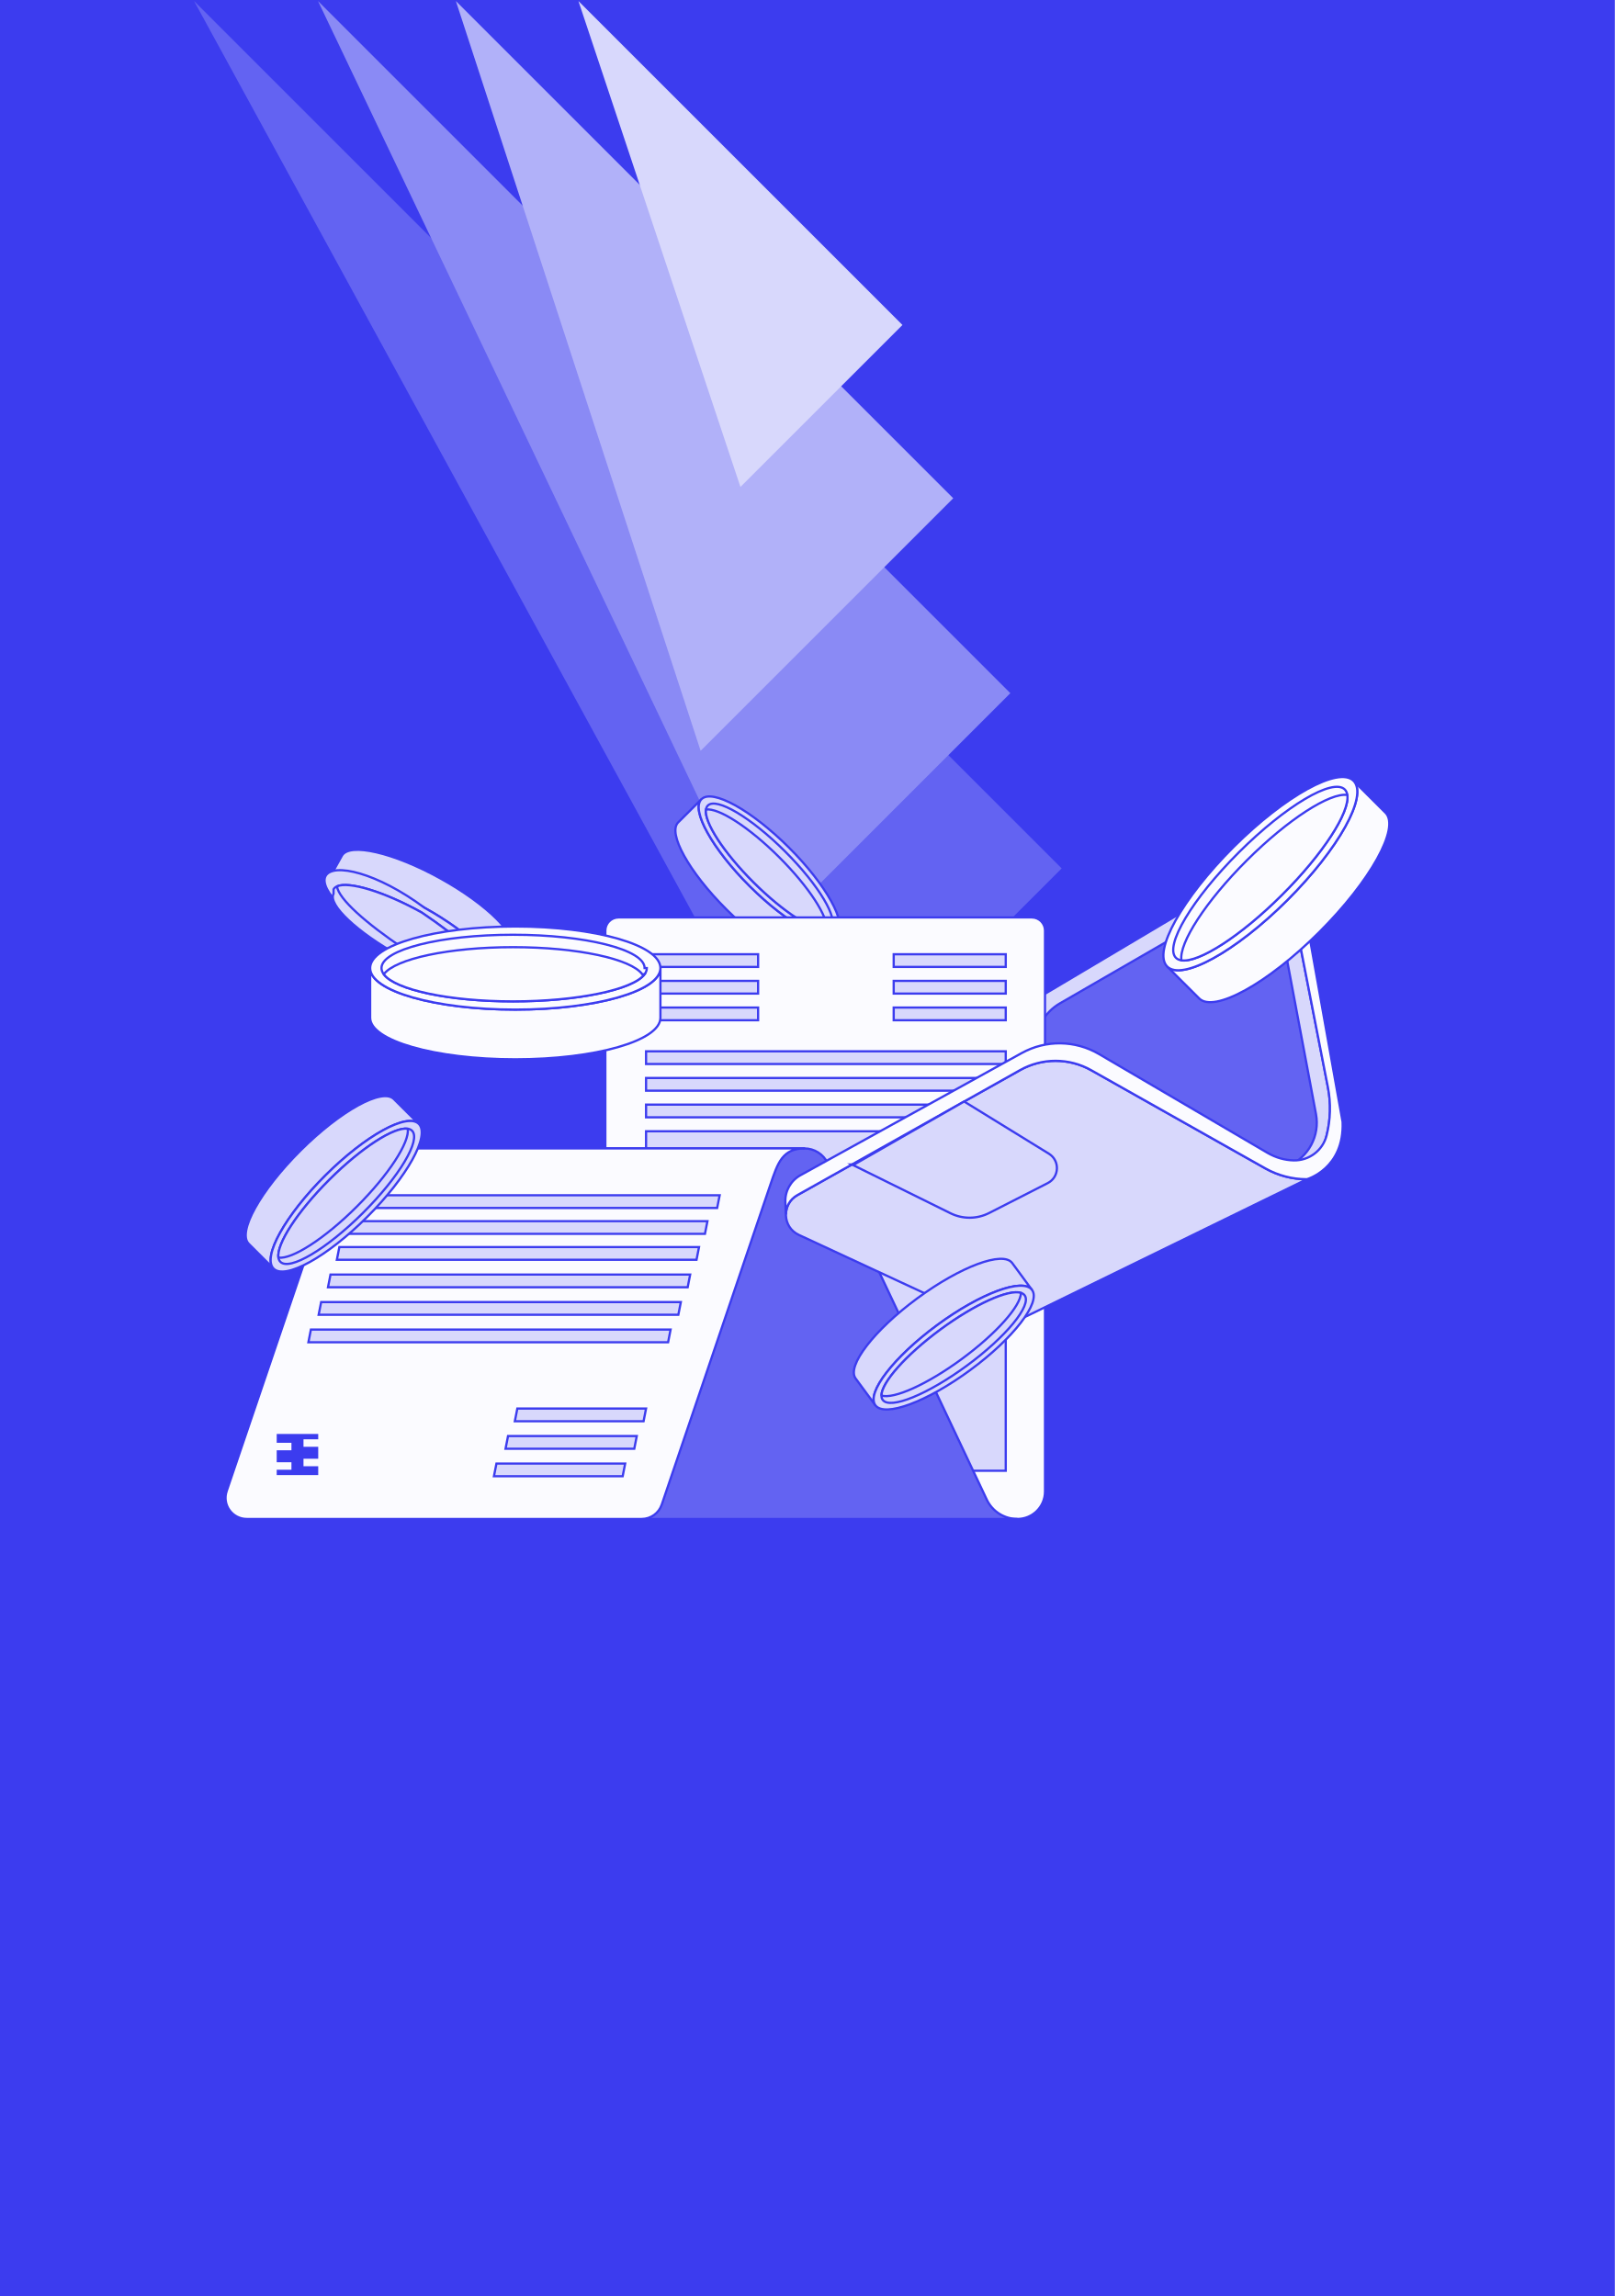
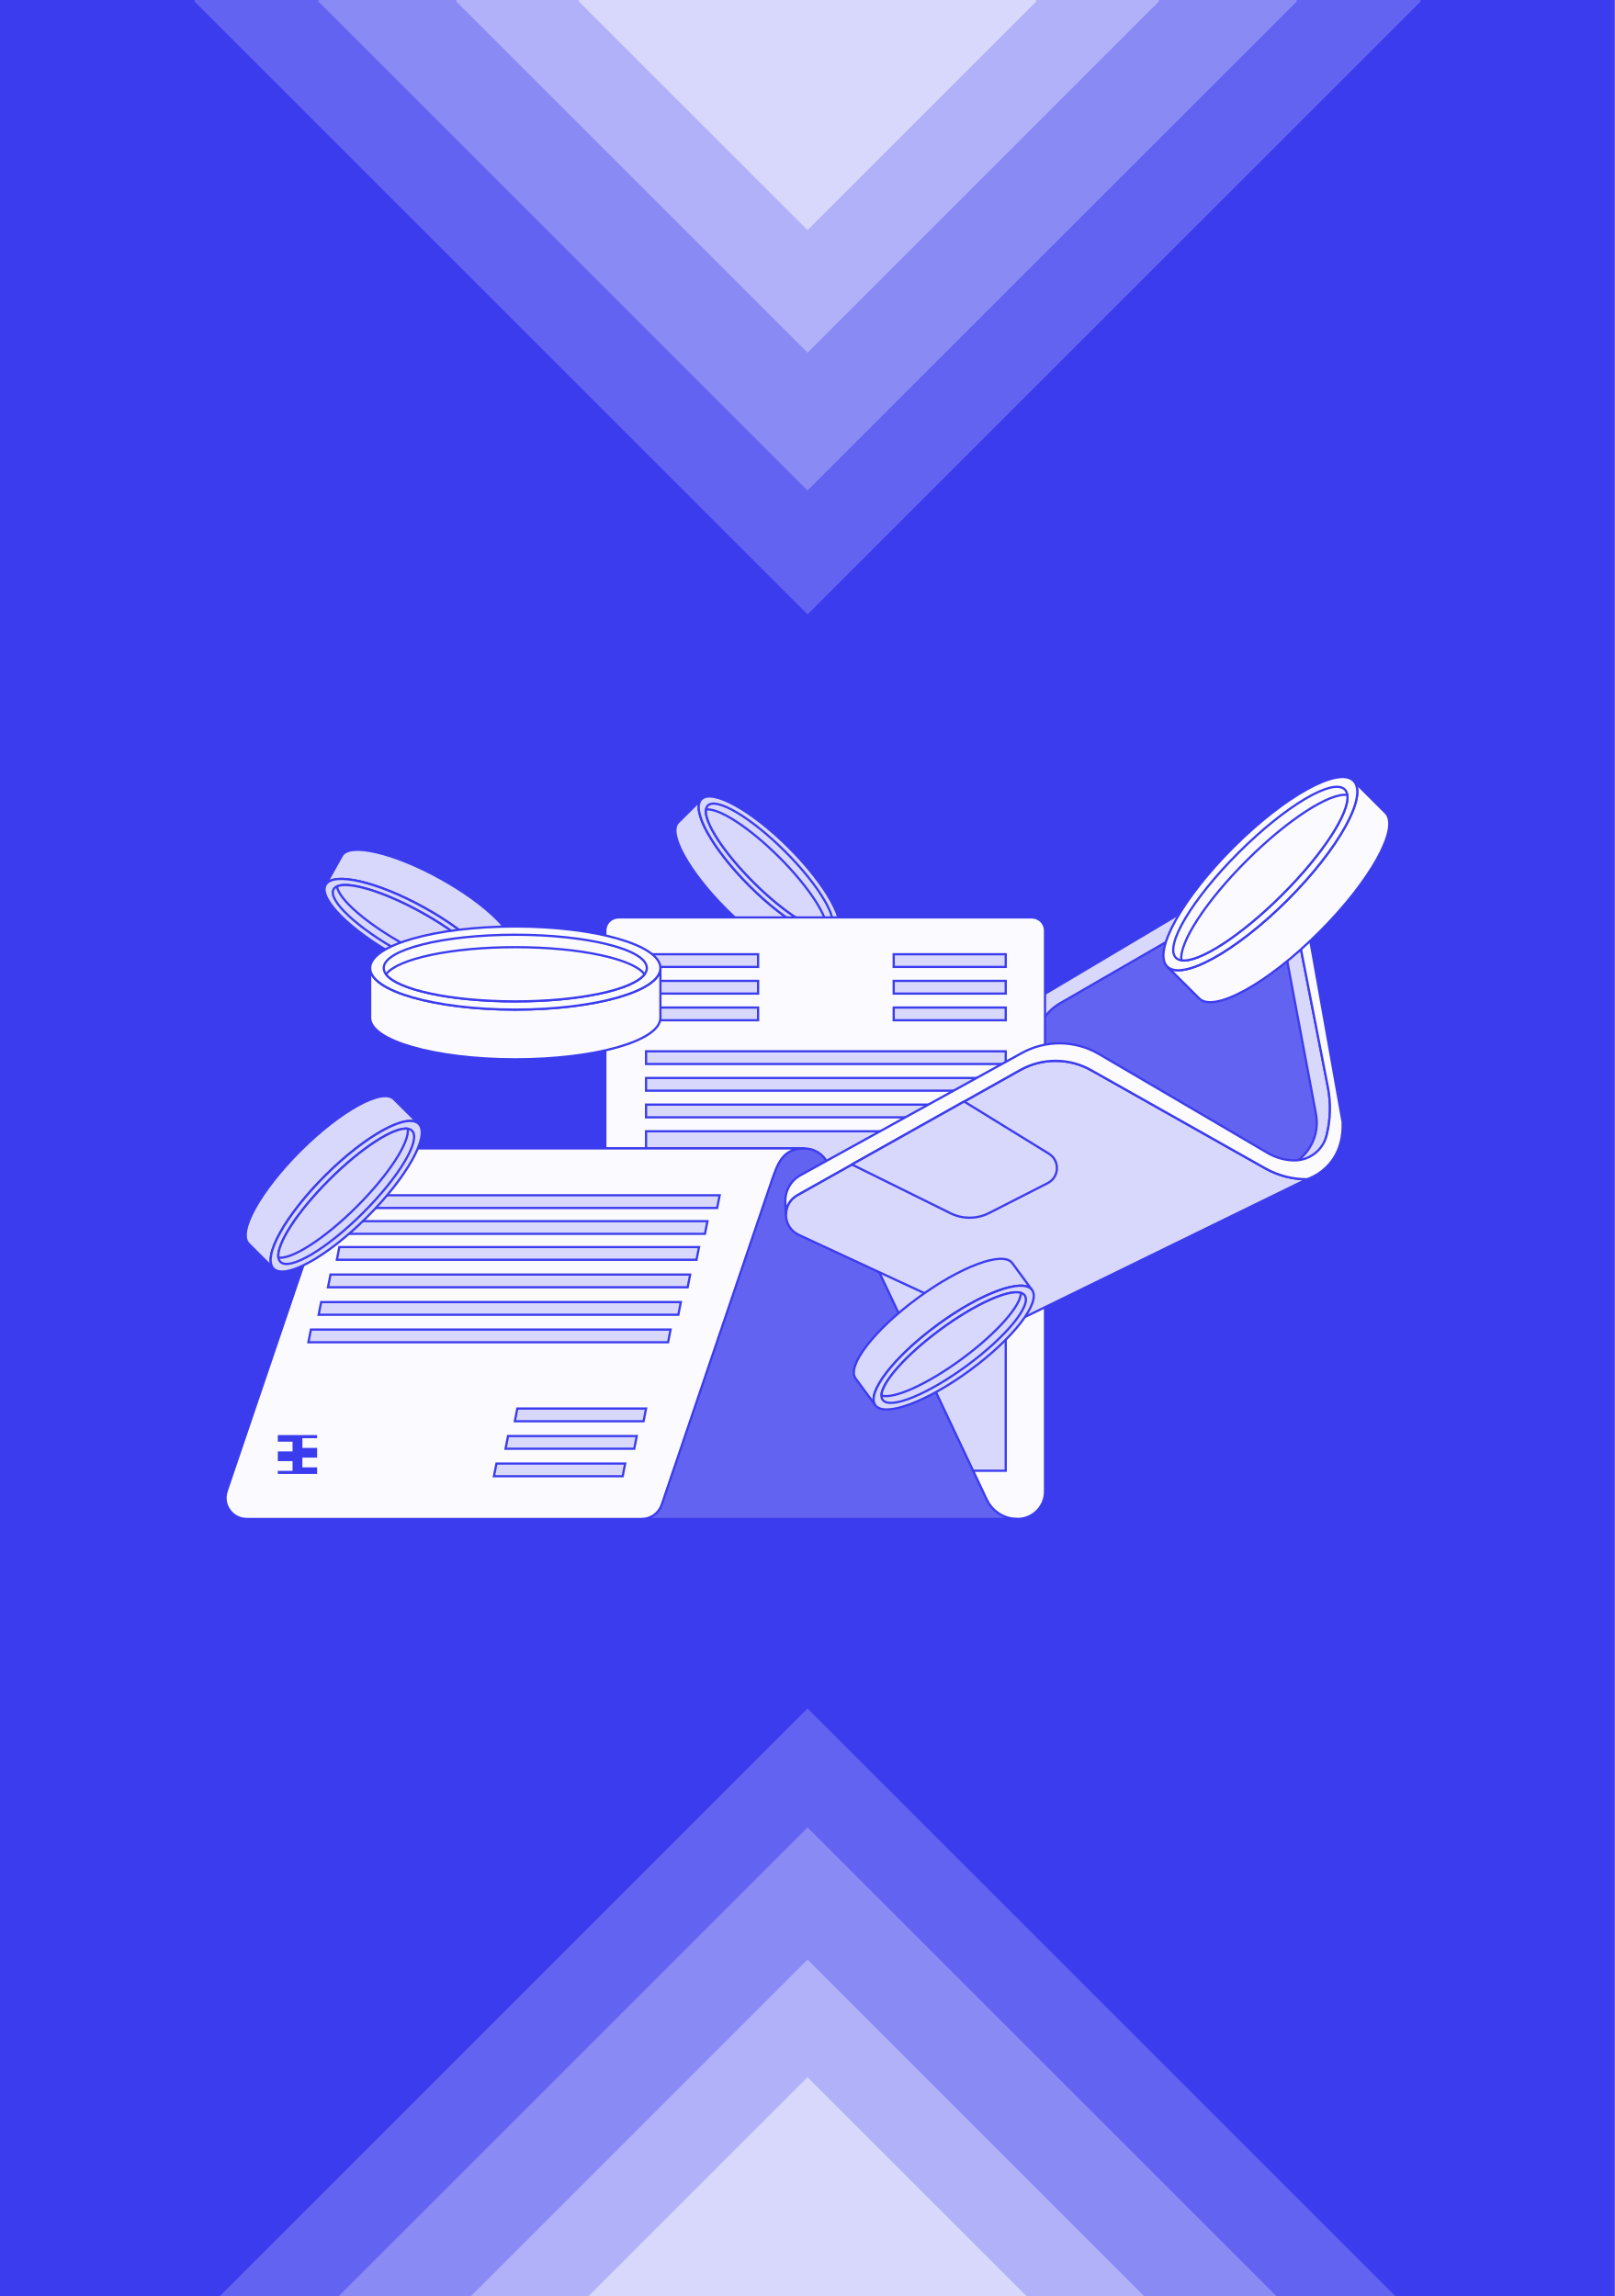
- <svg xmlns="http://www.w3.org/2000/svg" width="720" height="1024" fill="none" viewBox="0 0 720 1024">
-   <g clip-path="url(#a)">
-     <path fill="#3c3cef" d="M0 0h720v1024H0z" />
-     <path fill="#6363f2" d="m86.532.468 386.833 386.833-113.467 113.467z" />
-     <path fill="#8a8af5" d="m141.79.468 308.687 308.687L341.22 418.412z" />
-     <path fill="#b1b1f9" d="m203.266.468 221.747 221.747-112.63 112.63z" />
-     <path fill="#d8d8fc" d="m257.911.468 144.467 144.467-72.234 72.234z" />
-     <path fill="#6363f2" d="m97.661 1024.4 371.094-371.094-113.467 113.467z" />
-     <path fill="#8a8af5" d="m150.67 1024.4 296.128-296.128-90.464 90.464z" />
-     <path fill="#b1b1f9" d="M209.645 1024.4 422.37 811.675l-67.363 67.363z" />
-     <path fill="#d8d8fc" d="m262.067 1024.4 138.589-138.589-43.795 43.795z" />
-     <g stroke="#3c3cef" stroke-miterlimit="10" clip-path="url(#b)">
-       <path fill="#d8d8fc" d="m591.229 507.505.289-1.13a49.4 49.4 0 0 0 .567-21.492l-16.264-83.297c-2.024-10.33-13.708-15.551-22.779-10.153l-86.68 51.53a20.33 20.33 0 0 0-9.849 15.396l-2.791 27 53.24 38.562 71.027-5.298c6.359-.477 11.695-4.955 13.24-11.118Z" />
-       <path fill="#6363f2" d="m553.353 400.821-80.743 46.653a21.85 21.85 0 0 0-10.884 17.413l-2.312 33.352 96.496 27.522 18.421-5.698c9.083-3.89 14.241-13.544 12.418-23.232l-16.576-88.306c-1.434-7.659-10.05-11.605-16.809-7.692z" />
-       <path fill="#d8d8fc" d="M395.458 446.654c6.159-.975 13.896 15.551 17.309 36.899s1.178 39.459-4.98 40.435l-13.33 2.117c6.159-.976 8.382-19.076 4.981-40.435-3.402-21.359-11.151-37.874-17.31-36.899z" />
-       <path fill="#d8d8fc" d="M394.453 526.103c6.155-.975 8.385-19.076 3.982-40.429-4.404-21.354-12.153-37.873-18.325-36.898-6.155.975-8.385 19.076-3.981 40.429 4.403 21.353 12.152 37.873 18.324 36.898Z" />
-       <path fill="#d8d8fc" d="M382.707 452.385c.567-.089 1.156.033 1.767.343 4.636 2.405 10.028 16.172 12.763 33.286 2.734 17.113 1.878 31.866-1.779 35.59-.478.488-1.001.787-1.568.876-4.924.776-11.428-14.276-14.518-33.629-3.091-19.353-1.59-35.69 3.335-36.466Z" />
-       <path fill="#d8d8fc" d="M384.463 452.729c4.636 2.405 10.028 16.171 12.762 33.285s1.879 31.866-1.778 35.591c-4.625-2.406-10.028-16.161-12.752-33.286-2.723-17.113-1.878-31.877 1.768-35.59Zm-21.623-25.627c-4.802 4.789-22.223-4.832-38.92-21.492-16.698-16.648-26.348-34.028-21.556-38.805l10.383-10.352c-4.803 4.788 4.847 22.157 21.556 38.805s34.129 26.269 38.921 21.492z" />
-       <path fill="#d8d8fc" d="M373.238 416.743c4.798-4.783-4.853-22.159-21.554-38.811-16.702-16.652-34.13-26.274-38.928-21.491s4.85 22.16 21.555 38.812c16.702 16.652 34.13 26.274 38.927 21.49Z" />
-       <path fill="#d8d8fc" d="M370.4 413.923c-.445.444-1.045.71-1.779.82-5.625.832-19.21-7.858-32.595-21.203-13.385-13.346-22.101-26.89-21.256-32.499.111-.731.378-1.33.823-1.773 3.846-3.835 19.232 5.298 34.363 20.383 15.141 15.097 24.291 30.437 20.455 34.272z" />
-       <path fill="#d8d8fc" d="M368.621 414.743c-5.625.832-19.21-7.858-32.595-21.203-13.385-13.346-22.101-26.89-21.256-32.499 5.626-.831 19.199 7.859 32.584 21.204s22.101 26.89 21.267 32.498Z" />
-       <path fill="#fbfbff" d="M275.761 409.168H460.07c3.235 0 5.87 2.616 5.87 5.852v250.167c0 6.772-5.514 12.259-12.296 12.259H269.902V415.02c0-3.225 2.623-5.852 5.87-5.852z" />
-       <path fill="#d8d8fc" d="M338.016 425.583h-49.96v5.664h49.96zm0 11.882h-49.96v5.664h49.96zm0 11.894h-49.96v5.664h49.96zm110.415 19.518H288.056v5.664h160.375zm0 11.894H288.056v5.664h160.375zm0 11.882H288.056v5.664h160.375zm0 11.882H288.056v151.408h160.375z" />
-       <path fill="#6363f2" d="M453.634 677.446H248.513l-92.727-160.364c-1.257-2.183.322-4.899 2.834-4.899h200.007c4.447 0 8.505 2.561 10.406 6.573l70.938 150.056c2.49 5.276 7.815 8.634 13.663 8.634Z" />
-       <path fill="#d8d8fc" d="M448.431 437.465h-49.96v5.664h49.96zm0 11.894h-49.96v5.664h49.96z" />
-       <path fill="#fbfbff" d="M286.111 677.446H110.005c-6.459 0-11.017-6.329-8.938-12.425l50.005-147.318a8.17 8.17 0 0 1 7.726-5.531h200.14c-10.127 0-12.139 6.429-15.386 15.994L295.049 671.05a9.44 9.44 0 0 1-8.938 6.396Z" />
-       <path fill="#3c3cef" d="M123.877 640.032h17.513v1.387h-6.567v4.338h6.567v4.335h-6.567v4.338h6.567v2.949h-17.513v-1.389h6.568v-4.336h-6.568v-4.338h6.568v-4.336h-6.568z" />
-       <path fill="#d8d8fc" d="m320.873 533.076-160.374-.001-1.112 5.665 160.375-.001zm-5.447 11.55H155.052l-1.112 5.664h160.375zm-3.757 11.561H151.306l-1.112 5.663h160.363zm-3.947 12.258H147.359l-1.112 5.664h160.364zm-4.158 12.27H143.19l-1.112 5.653h160.375zm-4.568 12.26H138.621l-1.112 5.664h160.375zm-10.94 35.235h-57.397l-1.112 5.664h57.398zm-4.143 12.26h-57.397l-1.112 5.664h57.398zm-5.171 12.269h-57.397l-1.112 5.653h57.397zm169.689-227.156h-49.96v5.664h49.96zm-296.003-43.937c3.346-5.996 23.046-1.452 43.99 10.164 20.945 11.617 35.219 25.893 31.873 31.889l-7.249 12.991c3.347-5.997-10.928-20.284-31.872-31.889-20.945-11.616-40.644-16.161-43.99-10.164z" />
-       <path fill="#d8d8fc" d="M221.044 436.707c3.349-6.002-10.919-20.285-31.867-31.9-20.948-15.615-40.644-20.165-43.993-14.163-3.348 6.003 10.92 20.285 31.868 31.9 20.948 11.616 40.644 16.166 43.992 10.163Z" />
-       <path fill="#d8d8fc" d="M148.726 396.61c.312-.554.823-.987 1.501-1.297 5.258-2.372 20.945 2.328 37.742 11.638 16.798 11.311 29.083 22.107 29.828 27.815.1.743 0 1.408-.312 1.962-2.679 4.81-20.244.177-39.232-10.353s-32.217-22.966-29.527-27.765Z" />
-       <path fill="#d8d8fc" d="M150.238 395.313c5.259-2.372 20.945 2.328 37.743 11.638 16.798 11.311 29.082 22.107 29.827 27.815-5.259 2.372-20.934-2.339-37.732-11.649-16.797-11.311-29.082-22.118-29.838-27.815z" />
-       <path fill="#fbfbff" d="M294.459 453.914c0 10.242-28.971 18.533-64.712 18.533s-64.712-8.302-64.712-18.533v-22.168c0 10.242 28.971 18.533 64.712 18.533s64.712-8.302 64.712-18.533z" />
-       <path fill="#fbfbff" d="M229.747 450.278c35.74 0 64.712-8.297 64.712-18.532s-28.972-18.533-64.712-18.533-64.712 8.298-64.712 18.533 28.972 18.532 64.712 18.532Z" />
-       <path fill="#fbfbff" d="M288.411 431.746c0 .942-.355 1.873-1.022 2.771-5.125 6.894-29.994 12.092-58.642 12.092s-52.506-5.198-57.631-12.092c-.667-.898-1.023-1.829-1.023-2.771 0-8.203 26.259-14.853 58.654-14.853s58.664 6.65 58.664 14.853Z" />
-       <path fill="#fbfbff" d="M287.389 434.517c-5.125 6.894-29.993 12.092-58.642 12.092s-52.506-5.198-57.631-12.092c5.125-6.884 28.982-12.082 57.631-12.082s52.517 5.198 57.642 12.082Z" />
-       <path fill="#d8d8fc" d="m454.823 477.268-99.309 55.764c-7.092 3.99-6.703 14.31.69 17.735l78.23 36.322a27.5 27.5 0 0 0 23.613-.233l124.644-60.918a37.85 37.85 0 0 1-18.543-4.855l-77.63-43.781a32.4 32.4 0 0 0-31.706-.046z" />
-       <path fill="#fbfbff" d="M582.691 525.927s16.754-4.655 15.931-25.571l-17.309-97.007-.889-1.918a16.86 16.86 0 0 0-10.328-9.033 15.08 15.08 0 0 1 5.703 9.178l16.264 83.296a49.4 49.4 0 0 1-.567 21.492c-1.679 6.695-7.793 11.328-14.719 11.162-4.046-.1-7.929-1.231-11.506-3.281l-75.262-44.148a34.82 34.82 0 0 0-34.452-.443l-98.642 54.489a13.1 13.1 0 0 0-6.748 12.015l.245 5.464c.022-3.347 1.701-6.706 5.091-8.601l99.309-55.764a32.31 32.31 0 0 1 31.706.034l77.63 43.781a37.6 37.6 0 0 0 18.543 4.855Z" />
-       <path fill="#d8d8fc" d="m379.85 519.366 43.945 21.735a19.17 19.17 0 0 0 17.232-.11l26.103-13.323c5.247-2.672 5.536-10.032.533-13.124l-37.787-23.276-49.026 28.087v.011Z" />
-       <path fill="#fbfbff" d="M617.754 362.471c6.593 6.572-6.659 30.436-29.604 53.303-22.935 22.866-46.881 36.089-53.462 29.517l-14.274-14.232c6.592 6.572 30.527-6.64 53.461-29.517 22.935-22.866 36.198-46.741 29.605-53.303z" />
-       <path fill="#fbfbff" d="M573.887 401.54c22.941-22.872 36.195-46.74 29.605-53.311-6.591-6.571-30.53 6.644-53.47 29.516-22.941 22.873-36.195 46.741-29.605 53.312 6.591 6.57 30.53-6.644 53.47-29.517Z" />
-       <path fill="#fbfbff" d="M599.6 352.107c.611.61.978 1.43 1.123 2.427 1.145 7.704-10.828 26.314-29.216 44.647-18.387 18.333-37.042 30.259-44.768 29.118-1.001-.144-1.834-.521-2.435-1.12-5.28-5.265 7.293-26.335 28.082-47.063 20.789-20.727 41.933-33.274 47.214-28.009Z" />
-       <path fill="#fbfbff" d="M600.734 354.546c1.145 7.703-10.828 26.313-29.215 44.646-18.388 18.333-37.042 30.259-44.769 29.118-1.145-7.693 10.828-26.303 29.216-44.636s37.053-30.27 44.768-29.128Z" />
-       <path fill="#d8d8fc" d="M110.872 554.713c-5.136-5.121 5.192-23.72 23.068-41.543 17.876-17.824 36.531-28.121 41.667-23l11.117 11.084c-5.136-5.121-23.79 5.177-41.667 23-17.876 17.823-28.204 36.422-23.068 41.543z" />
-       <path fill="#d8d8fc" d="M163.657 542.792c17.879-17.825 28.208-36.426 23.072-41.547s-23.792 5.179-41.671 23.004-28.207 36.425-23.072 41.547 23.793-5.178 41.671-23.004Z" />
-       <path fill="#d8d8fc" d="M125.025 562.782c-.479-.477-.768-1.12-.879-1.896-.9-6.007 8.438-20.505 22.768-34.793s28.871-23.586 34.896-22.689c.79.122 1.435.411 1.901.876 4.114 4.101-5.68 20.528-21.889 36.677-16.209 16.161-32.684 25.926-36.797 21.825Z" />
-       <path fill="#d8d8fc" d="M124.146 560.886c-.9-6.007 8.438-20.505 22.768-34.793s28.871-23.586 34.896-22.689c.89 5.997-8.437 20.495-22.767 34.782s-28.882 23.587-34.897 22.7Zm257.328 53.871c-4.068-5.529 8.262-21.537 27.549-35.738s38.223-21.239 42.291-15.71l8.815 11.979c-4.069-5.53-23.015 1.504-42.292 15.71-19.287 14.201-31.617 30.199-27.549 35.729z" />
-       <path fill="#d8d8fc" d="M460.153 575.305c-4.074-5.532-23.014 1.495-42.304 15.694-19.289 14.2-31.624 30.196-27.55 35.728s23.014-1.495 42.303-15.694c19.29-14.2 31.625-30.196 27.551-35.728Z" />
-       <path fill="#d8d8fc" d="M393.566 624.335c-.375-.513-.556-1.157-.557-1.902.027-5.761 10.829-18.058 26.292-29.45s30.401-18.067 35.909-16.374c.718.218 1.282.585 1.657 1.098 3.266 4.431-8.257 18.462-25.741 31.337s-34.309 19.727-37.56 15.291Z" />
-       <path fill="#d8d8fc" d="M393.013 622.423c.027-5.762 10.829-18.058 26.291-29.45s30.402-18.067 35.909-16.373c-.027 5.761-10.834 18.043-26.297 29.435s-30.411 18.062-35.913 16.383z" />
+ <svg xmlns="http://www.w3.org/2000/svg" width="720" height="1024" viewBox="0 0 720 1024" fill="none">
+   <g clip-path="url(#clip0_2145_962)">
+     <rect width="720" height="1024" fill="#3C3CEF" />
+     <rect x="86.532" y="0.468" width="386.833" height="386.833" transform="rotate(-45 86.5322 0.467773)" fill="#6363F2" />
+     <rect x="141.79" y="0.468" width="308.687" height="308.687" transform="rotate(-45 141.79 0.467773)" fill="#8A8AF5" />
+     <rect x="203.266" y="0.468" width="221.747" height="221.747" transform="rotate(-45 203.266 0.467773)" fill="#B1B1F9" />
+     <rect x="257.911" y="0.468" width="144.467" height="144.467" transform="rotate(-45 257.911 0.467773)" fill="#D8D8FC" />
+     <rect x="97.661" y="1024.4" width="371.094" height="371.094" transform="rotate(-45 97.6611 1024.4)" fill="#6363F2" />
+     <rect x="150.67" y="1024.4" width="296.128" height="296.128" transform="rotate(-45 150.67 1024.4)" fill="#8A8AF5" />
+     <rect x="209.645" y="1024.4" width="212.725" height="212.725" transform="rotate(-45 209.645 1024.4)" fill="#B1B1F9" />
+     <rect x="262.067" y="1024.4" width="138.589" height="138.589" transform="rotate(-45 262.067 1024.4)" fill="#D8D8FC" />
+     <g clip-path="url(#clip1_2145_962)">
+       <path d="M591.229 507.505L591.518 506.375C593.286 499.336 593.475 491.999 592.085 484.883L575.821 401.586C573.797 391.256 562.113 386.035 553.042 391.433L466.362 442.963C460.826 446.255 457.168 451.963 456.513 458.359L453.722 485.359L506.962 523.921L577.989 518.623C584.348 518.146 589.684 513.668 591.229 507.505Z" fill="#D8D8FC" stroke="#3C3CEF" stroke-miterlimit="10" />
+       <path d="M553.353 400.821L472.61 447.474C466.307 451.11 462.227 457.638 461.726 464.887L459.414 498.239L555.91 525.761L574.331 520.063C583.414 516.173 588.572 506.519 586.749 496.831L570.173 408.525C568.739 400.866 560.123 396.92 553.364 400.833L553.353 400.821Z" fill="#6363F2" stroke="#3C3CEF" stroke-miterlimit="10" />
+       <path d="M395.458 446.654C401.617 445.679 409.354 462.205 412.767 483.553C416.18 504.901 413.945 523.012 407.787 523.988L394.457 526.105C400.616 525.129 402.839 507.029 399.438 485.67C396.036 464.311 388.287 447.796 382.128 448.771L395.458 446.654Z" fill="#D8D8FC" stroke="#3C3CEF" stroke-miterlimit="10" />
+       <path d="M394.453 526.103C400.608 525.128 402.838 507.027 399.435 485.674C396.031 464.32 388.282 447.801 382.128 448.776C375.973 449.751 373.743 467.852 377.147 489.205C380.55 510.558 388.299 527.078 394.453 526.103Z" fill="#D8D8FC" stroke="#3C3CEF" stroke-miterlimit="10" />
+       <path d="M382.707 452.385C383.274 452.296 383.863 452.418 384.474 452.728C389.11 455.133 394.502 468.9 397.237 486.014C399.971 503.127 399.115 517.88 395.458 521.604C394.98 522.092 394.457 522.391 393.89 522.48C388.966 523.256 382.462 508.204 379.372 488.851C376.281 469.498 377.782 453.161 382.707 452.385Z" fill="#D8D8FC" stroke="#3C3CEF" stroke-miterlimit="10" />
+       <path d="M384.463 452.729C389.099 455.134 394.491 468.9 397.225 486.014C399.96 503.128 399.104 517.88 395.447 521.605C390.822 519.199 385.419 505.444 382.695 488.319C379.972 471.206 380.817 456.442 384.463 452.729Z" fill="#D8D8FC" stroke="#3C3CEF" stroke-miterlimit="10" />
+       <path d="M362.84 427.102C358.038 431.891 340.617 422.27 323.92 405.61C307.222 388.962 297.572 371.582 302.364 366.805L312.747 356.453C307.944 361.241 317.594 378.61 334.303 395.258C351.012 411.906 368.432 421.527 373.224 416.75L362.84 427.102Z" fill="#D8D8FC" stroke="#3C3CEF" stroke-miterlimit="10" />
+       <path d="M373.238 416.743C378.036 411.96 368.385 394.584 351.684 377.932C334.982 361.28 317.554 351.658 312.756 356.441C307.959 361.224 317.609 378.601 334.311 395.253C351.013 411.905 368.441 421.527 373.238 416.743Z" fill="#D8D8FC" stroke="#3C3CEF" stroke-miterlimit="10" />
+       <path d="M370.4 413.923C369.955 414.367 369.355 414.633 368.621 414.743C362.996 415.575 349.411 406.885 336.026 393.54C322.641 380.194 313.925 366.65 314.77 361.041C314.881 360.31 315.148 359.711 315.593 359.268C319.439 355.433 334.825 364.566 349.956 379.651C365.097 394.748 374.247 410.088 370.411 413.923H370.4Z" fill="#D8D8FC" stroke="#3C3CEF" stroke-miterlimit="10" />
+       <path d="M368.621 414.743C362.996 415.575 349.411 406.885 336.026 393.54C322.641 380.194 313.925 366.65 314.77 361.041C320.396 360.21 333.969 368.9 347.354 382.245C360.739 395.59 369.455 409.135 368.621 414.743Z" fill="#D8D8FC" stroke="#3C3CEF" stroke-miterlimit="10" />
+       <path d="M275.761 409.168H460.07C463.305 409.168 465.94 411.784 465.94 415.02V665.187C465.94 671.959 460.426 677.446 453.644 677.446H269.902V415.02C269.902 411.795 272.525 409.168 275.772 409.168H275.761Z" fill="#FBFBFF" stroke="#3C3CEF" stroke-miterlimit="10" />
+       <path d="M338.016 425.583H288.056V431.247H338.016V425.583Z" fill="#D8D8FC" stroke="#3C3CEF" stroke-miterlimit="10" />
+       <path d="M338.016 437.465H288.056V443.129H338.016V437.465Z" fill="#D8D8FC" stroke="#3C3CEF" stroke-miterlimit="10" />
+       <path d="M338.016 449.359H288.056V455.023H338.016V449.359Z" fill="#D8D8FC" stroke="#3C3CEF" stroke-miterlimit="10" />
+       <path d="M448.431 468.877H288.056V474.541H448.431V468.877Z" fill="#D8D8FC" stroke="#3C3CEF" stroke-miterlimit="10" />
+       <path d="M448.431 480.771H288.056V486.435H448.431V480.771Z" fill="#D8D8FC" stroke="#3C3CEF" stroke-miterlimit="10" />
+       <path d="M448.431 492.653H288.056V498.317H448.431V492.653Z" fill="#D8D8FC" stroke="#3C3CEF" stroke-miterlimit="10" />
+       <path d="M448.431 504.535H288.056V655.943H448.431V504.535Z" fill="#D8D8FC" stroke="#3C3CEF" stroke-miterlimit="10" />
+       <path d="M453.634 677.446H248.513L155.786 517.082C154.529 514.899 156.108 512.183 158.62 512.183H358.627C363.074 512.183 367.132 514.744 369.033 518.756L439.971 668.812C442.461 674.088 447.786 677.446 453.634 677.446Z" fill="#6363F2" stroke="#3C3CEF" stroke-miterlimit="10" />
+       <path d="M448.431 437.465H398.471V443.129H448.431V437.465Z" fill="#D8D8FC" stroke="#3C3CEF" stroke-miterlimit="10" />
+       <path d="M448.431 449.359H398.471V455.023H448.431V449.359Z" fill="#D8D8FC" stroke="#3C3CEF" stroke-miterlimit="10" />
+       <path d="M286.111 677.446H110.005C103.546 677.446 98.989 671.117 101.067 665.021L151.072 517.703C152.195 514.4 155.307 512.172 158.798 512.172H358.938C348.811 512.172 346.799 518.601 343.552 528.166L295.049 671.05C293.748 674.874 290.157 677.446 286.111 677.446Z" fill="#FBFBFF" stroke="#3C3CEF" stroke-miterlimit="10" />
+       <path d="M123.877 640.032H141.39V641.419H134.823V645.757H141.39V650.092H134.823V654.43H141.39V657.379H123.877V655.99H130.445V651.654H123.877V647.317H130.445V642.981H123.877V640.032Z" fill="#3C3CEF" />
+       <path d="M320.873 533.076H160.499L159.387 538.74H319.762L320.873 533.076Z" fill="#D8D8FC" stroke="#3C3CEF" stroke-miterlimit="10" />
+       <path d="M315.426 544.626H155.052L153.94 550.29H314.315L315.426 544.626Z" fill="#D8D8FC" stroke="#3C3CEF" stroke-miterlimit="10" />
+       <path d="M311.669 556.187H151.306L150.194 561.85H310.557L311.669 556.187Z" fill="#D8D8FC" stroke="#3C3CEF" stroke-miterlimit="10" />
+       <path d="M307.722 568.445H147.359L146.247 574.109H306.611L307.722 568.445Z" fill="#D8D8FC" stroke="#3C3CEF" stroke-miterlimit="10" />
+       <path d="M303.564 580.715H143.19L142.078 586.368H302.453L303.564 580.715Z" fill="#D8D8FC" stroke="#3C3CEF" stroke-miterlimit="10" />
+       <path d="M298.996 592.975H138.621L137.509 598.639H297.884L298.996 592.975Z" fill="#D8D8FC" stroke="#3C3CEF" stroke-miterlimit="10" />
+       <path d="M288.056 628.21H230.659L229.547 633.874H286.945L288.056 628.21Z" fill="#D8D8FC" stroke="#3C3CEF" stroke-miterlimit="10" />
+       <path d="M283.913 640.47H226.516L225.404 646.134H282.802L283.913 640.47Z" fill="#D8D8FC" stroke="#3C3CEF" stroke-miterlimit="10" />
+       <path d="M278.742 652.739H221.345L220.233 658.392H277.63L278.742 652.739Z" fill="#D8D8FC" stroke="#3C3CEF" stroke-miterlimit="10" />
+       <path d="M448.431 425.583H398.471V431.247H448.431V425.583Z" fill="#D8D8FC" stroke="#3C3CEF" stroke-miterlimit="10" />
+       <path d="M152.428 381.646C155.774 375.65 175.474 380.194 196.418 391.81C217.363 403.427 231.637 417.703 228.291 423.699L221.042 436.69C224.389 430.693 210.114 416.406 189.17 404.801C168.225 393.185 148.526 388.64 145.18 394.637L152.428 381.646Z" fill="#D8D8FC" stroke="#3C3CEF" stroke-miterlimit="10" />
+       <path d="M221.044 436.707C224.393 430.705 210.125 416.422 189.177 404.807C168.229 393.192 148.533 388.642 145.184 394.644C141.836 400.647 156.104 414.929 177.052 426.544C198 438.16 217.696 442.71 221.044 436.707Z" fill="#D8D8FC" stroke="#3C3CEF" stroke-miterlimit="10" />
+       <path d="M148.726 396.61C149.038 396.056 149.549 395.623 150.227 395.313C155.485 392.941 171.172 397.641 187.969 406.951C204.767 416.262 217.052 427.058 217.797 432.766C217.897 433.509 217.797 434.174 217.485 434.728C214.806 439.538 197.241 434.905 178.253 424.375C159.265 413.845 146.036 401.409 148.726 396.61Z" fill="#D8D8FC" stroke="#3C3CEF" stroke-miterlimit="10" />
+       <path d="M150.238 395.313C155.497 392.941 171.183 397.641 187.981 406.951C204.779 416.262 217.063 427.058 217.808 432.766C212.549 435.138 196.874 430.427 180.076 421.117C163.279 411.806 150.994 400.999 150.238 395.302V395.313Z" fill="#D8D8FC" stroke="#3C3CEF" stroke-miterlimit="10" />
+       <path d="M294.459 453.914C294.459 464.156 265.488 472.447 229.747 472.447C194.006 472.447 165.035 464.145 165.035 453.914V431.746C165.035 441.988 194.006 450.279 229.747 450.279C265.488 450.279 294.459 441.977 294.459 431.746V453.914Z" fill="#FBFBFF" stroke="#3C3CEF" stroke-miterlimit="10" />
+       <path d="M229.747 450.278C265.487 450.278 294.459 441.981 294.459 431.746C294.459 421.511 265.487 413.213 229.747 413.213C194.007 413.213 165.035 421.511 165.035 431.746C165.035 441.981 194.007 450.278 229.747 450.278Z" fill="#FBFBFF" stroke="#3C3CEF" stroke-miterlimit="10" />
+       <path d="M288.411 431.746C288.411 432.688 288.056 433.619 287.389 434.517C282.264 441.411 258.395 446.609 229.747 446.609C201.098 446.609 177.241 441.411 172.116 434.517C171.449 433.619 171.093 432.688 171.093 431.746C171.093 423.543 197.352 416.893 229.747 416.893C262.142 416.893 288.411 423.543 288.411 431.746Z" fill="#FBFBFF" stroke="#3C3CEF" stroke-miterlimit="10" />
+       <path d="M287.389 434.517C282.264 441.411 258.396 446.609 229.747 446.609C201.098 446.609 177.241 441.411 172.116 434.517C177.241 427.633 201.098 422.435 229.747 422.435C258.396 422.435 282.264 427.633 287.389 434.517Z" fill="#FBFBFF" stroke="#3C3CEF" stroke-miterlimit="10" />
+       <path d="M454.823 477.268L355.514 533.032C348.422 537.022 348.811 547.342 356.204 550.767L434.434 587.089C441.938 590.569 450.621 590.481 458.047 586.856L582.691 525.938C576.199 525.938 569.807 524.265 564.148 521.083L486.518 477.302C476.679 471.76 464.65 471.748 454.812 477.268H454.823Z" fill="#D8D8FC" stroke="#3C3CEF" stroke-miterlimit="10" />
+       <path d="M582.691 525.927C582.691 525.927 599.445 521.272 598.622 500.356L581.313 403.349L580.424 401.431C578.422 397.098 574.676 393.817 570.096 392.398C572.919 394.548 575.043 397.696 575.799 401.576L592.063 484.872C593.453 491.988 593.264 499.326 591.496 506.364C589.817 513.059 583.703 517.692 576.777 517.526C572.731 517.426 568.762 516.295 565.271 514.245L490.009 470.097C479.414 463.879 466.307 463.713 455.557 469.654L356.915 524.143C352.568 526.548 349.956 531.203 350.167 536.158L350.412 541.622C350.434 538.275 352.113 534.916 355.503 533.021L454.812 477.257C464.662 471.726 476.69 471.737 486.518 477.291L564.148 521.072C569.807 524.265 576.188 525.938 582.691 525.927Z" fill="#FBFBFF" stroke="#3C3CEF" stroke-miterlimit="10" />
+       <path d="M379.85 519.366L423.795 541.101C429.232 543.795 435.624 543.75 441.027 540.991L467.13 527.668C472.377 524.996 472.666 517.636 467.663 514.544L429.876 491.268L379.85 519.355V519.366Z" fill="#D8D8FC" stroke="#3C3CEF" stroke-miterlimit="10" />
+       <path d="M617.754 362.471C624.347 369.043 611.095 392.907 588.15 415.774C565.215 438.64 541.269 451.863 534.688 445.291L520.414 431.059C527.006 437.631 550.941 424.419 573.875 401.542C596.81 378.676 610.073 354.801 603.48 348.239L617.754 362.471Z" fill="#FBFBFF" stroke="#3C3CEF" stroke-miterlimit="10" />
+       <path d="M573.887 401.54C596.828 378.668 610.082 354.8 603.492 348.229C596.901 341.658 572.962 354.873 550.022 377.745C527.081 400.618 513.827 424.486 520.417 431.057C527.008 437.627 550.947 424.413 573.887 401.54Z" fill="#FBFBFF" stroke="#3C3CEF" stroke-miterlimit="10" />
+       <path d="M599.6 352.107C600.211 352.717 600.578 353.537 600.723 354.534C601.868 362.238 589.895 380.848 571.507 399.181C553.12 417.514 534.465 429.44 526.739 428.299C525.738 428.155 524.905 427.778 524.304 427.179C519.024 421.914 531.597 400.844 552.386 380.116C573.175 359.389 594.319 346.842 599.6 352.107Z" fill="#FBFBFF" stroke="#3C3CEF" stroke-miterlimit="10" />
+       <path d="M600.734 354.546C601.879 362.249 589.906 380.859 571.519 399.192C553.131 417.525 534.477 429.451 526.75 428.31C525.605 420.617 537.578 402.007 555.966 383.674C574.354 365.341 593.019 353.404 600.734 354.546Z" fill="#FBFBFF" stroke="#3C3CEF" stroke-miterlimit="10" />
+       <path d="M110.872 554.713C105.736 549.592 116.064 530.993 133.94 513.17C151.816 495.346 170.471 485.049 175.607 490.17L186.724 501.254C181.588 496.133 162.934 506.431 145.057 524.254C127.181 542.077 116.853 560.676 121.989 565.797L110.872 554.713Z" fill="#D8D8FC" stroke="#3C3CEF" stroke-miterlimit="10" />
+       <path d="M163.657 542.792C181.536 524.967 191.865 506.366 186.729 501.245C181.593 496.125 162.937 506.424 145.058 524.249C127.18 542.074 116.851 560.675 121.986 565.796C127.122 570.917 145.779 560.618 163.657 542.792Z" fill="#D8D8FC" stroke="#3C3CEF" stroke-miterlimit="10" />
+       <path d="M125.025 562.782C124.546 562.305 124.257 561.662 124.146 560.886C123.246 554.879 132.584 540.381 146.914 526.093C161.244 511.806 175.785 502.507 181.81 503.404C182.6 503.526 183.245 503.815 183.711 504.28C187.825 508.381 178.031 524.808 161.822 540.957C145.613 557.118 129.138 566.883 125.025 562.782Z" fill="#D8D8FC" stroke="#3C3CEF" stroke-miterlimit="10" />
+       <path d="M124.146 560.886C123.246 554.879 132.584 540.381 146.914 526.093C161.244 511.806 175.785 502.507 181.81 503.404C182.7 509.401 173.373 523.899 159.043 538.186C144.713 552.473 130.161 561.773 124.146 560.886Z" fill="#D8D8FC" stroke="#3C3CEF" stroke-miterlimit="10" />
+       <path d="M381.474 614.757C377.406 609.228 389.736 593.22 409.023 579.019C428.31 564.818 447.246 557.78 451.315 563.309L460.13 575.288C456.061 569.758 437.115 576.792 417.838 590.998C398.551 605.199 386.221 621.206 390.289 626.736L381.474 614.757Z" fill="#D8D8FC" stroke="#3C3CEF" stroke-miterlimit="10" />
+       <path d="M460.153 575.305C456.079 569.773 437.139 576.8 417.849 590.999C398.56 605.199 386.225 621.195 390.299 626.727C394.373 632.259 413.313 625.232 432.602 611.033C451.892 596.833 464.227 580.837 460.153 575.305Z" fill="#D8D8FC" stroke="#3C3CEF" stroke-miterlimit="10" />
+       <path d="M393.566 624.335C393.191 623.822 393.01 623.178 393.009 622.433C393.036 616.672 403.838 604.375 419.301 592.983C434.764 581.591 449.702 574.916 455.21 576.609C455.928 576.827 456.492 577.194 456.867 577.707C460.133 582.138 448.61 596.169 431.126 609.044C413.642 621.919 396.817 628.771 393.566 624.335Z" fill="#D8D8FC" stroke="#3C3CEF" stroke-miterlimit="10" />
+       <path d="M393.013 622.423C393.04 616.661 403.842 604.365 419.304 592.973C434.767 581.581 449.705 574.906 455.213 576.6C455.186 582.361 444.379 594.643 428.916 606.035C413.453 617.427 398.505 624.097 393.003 622.418L393.013 622.423Z" fill="#D8D8FC" stroke="#3C3CEF" stroke-miterlimit="10" />
    </g>
  </g>
  <defs>
-     <clipPath id="a">
-       <path fill="#fff" d="M0 0h720v1024H0z" />
+     <clipPath id="clip0_2145_962">
+       <rect width="720" height="1024" fill="white" />
    </clipPath>
-     <clipPath id="b">
-       <path fill="#fff" d="M100 346h520v332H100z" />
+     <clipPath id="clip1_2145_962">
+       <rect width="520" height="332" fill="white" transform="translate(100 346)" />
    </clipPath>
  </defs>
</svg>
